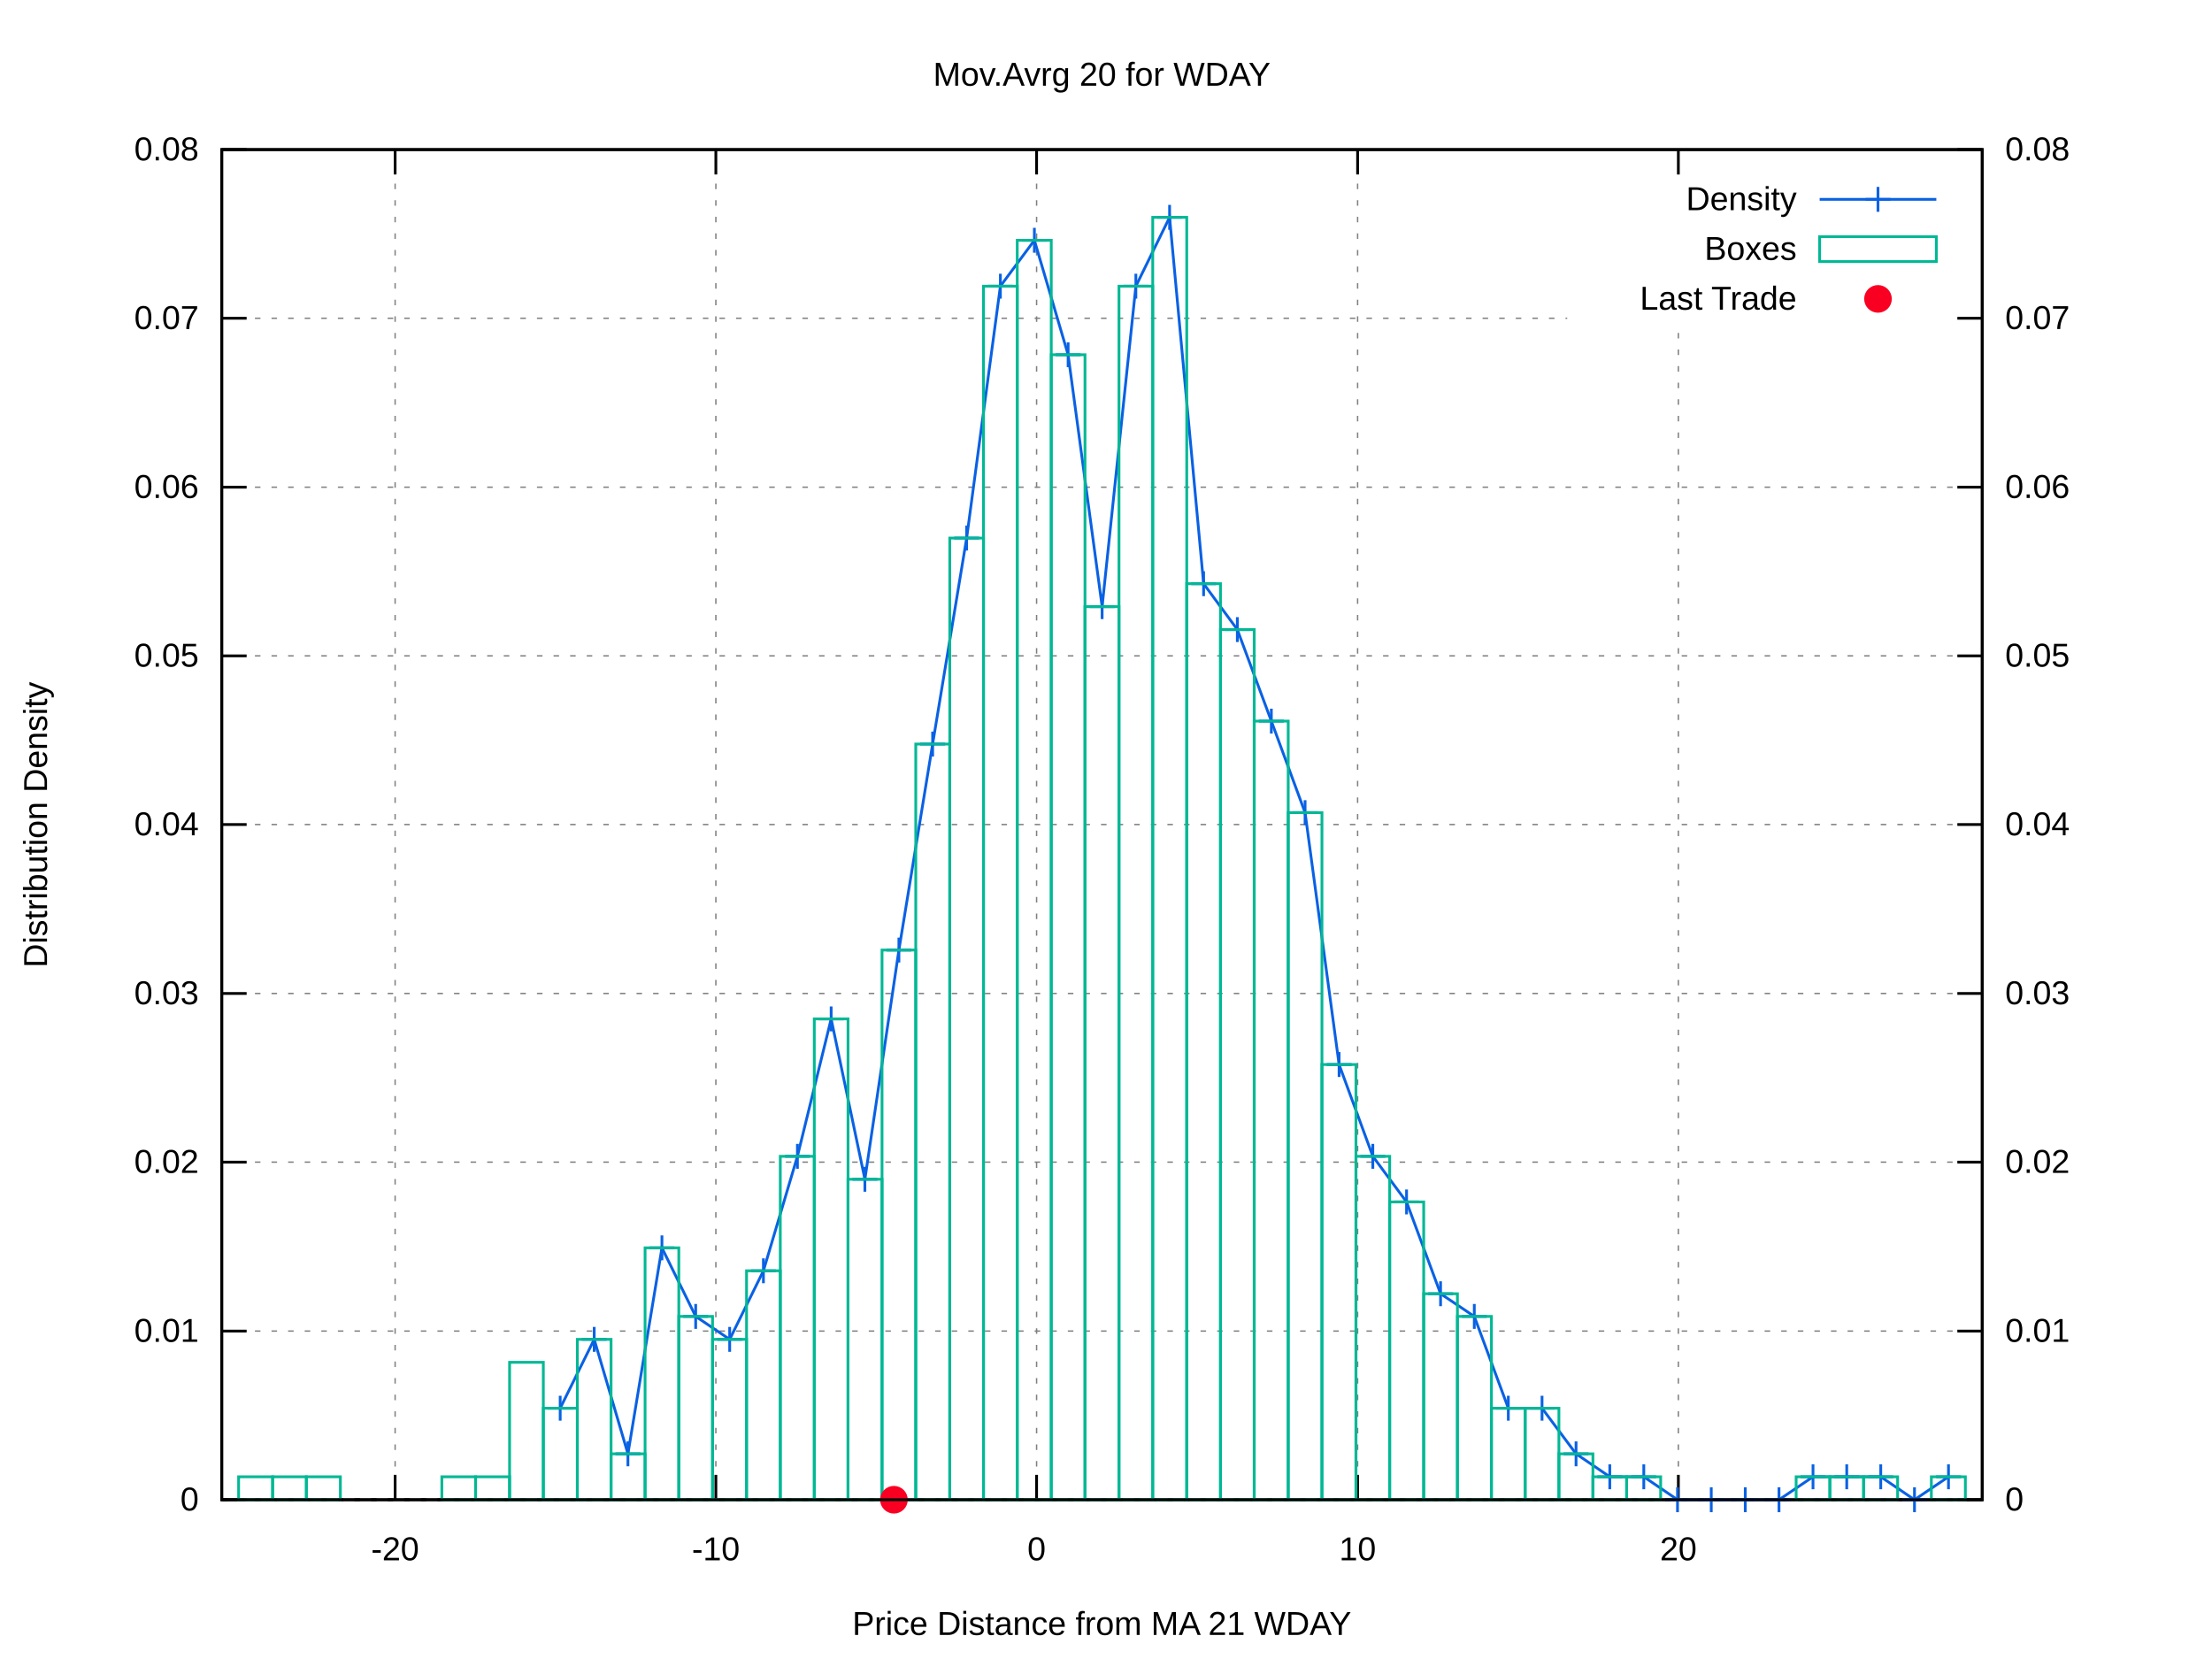
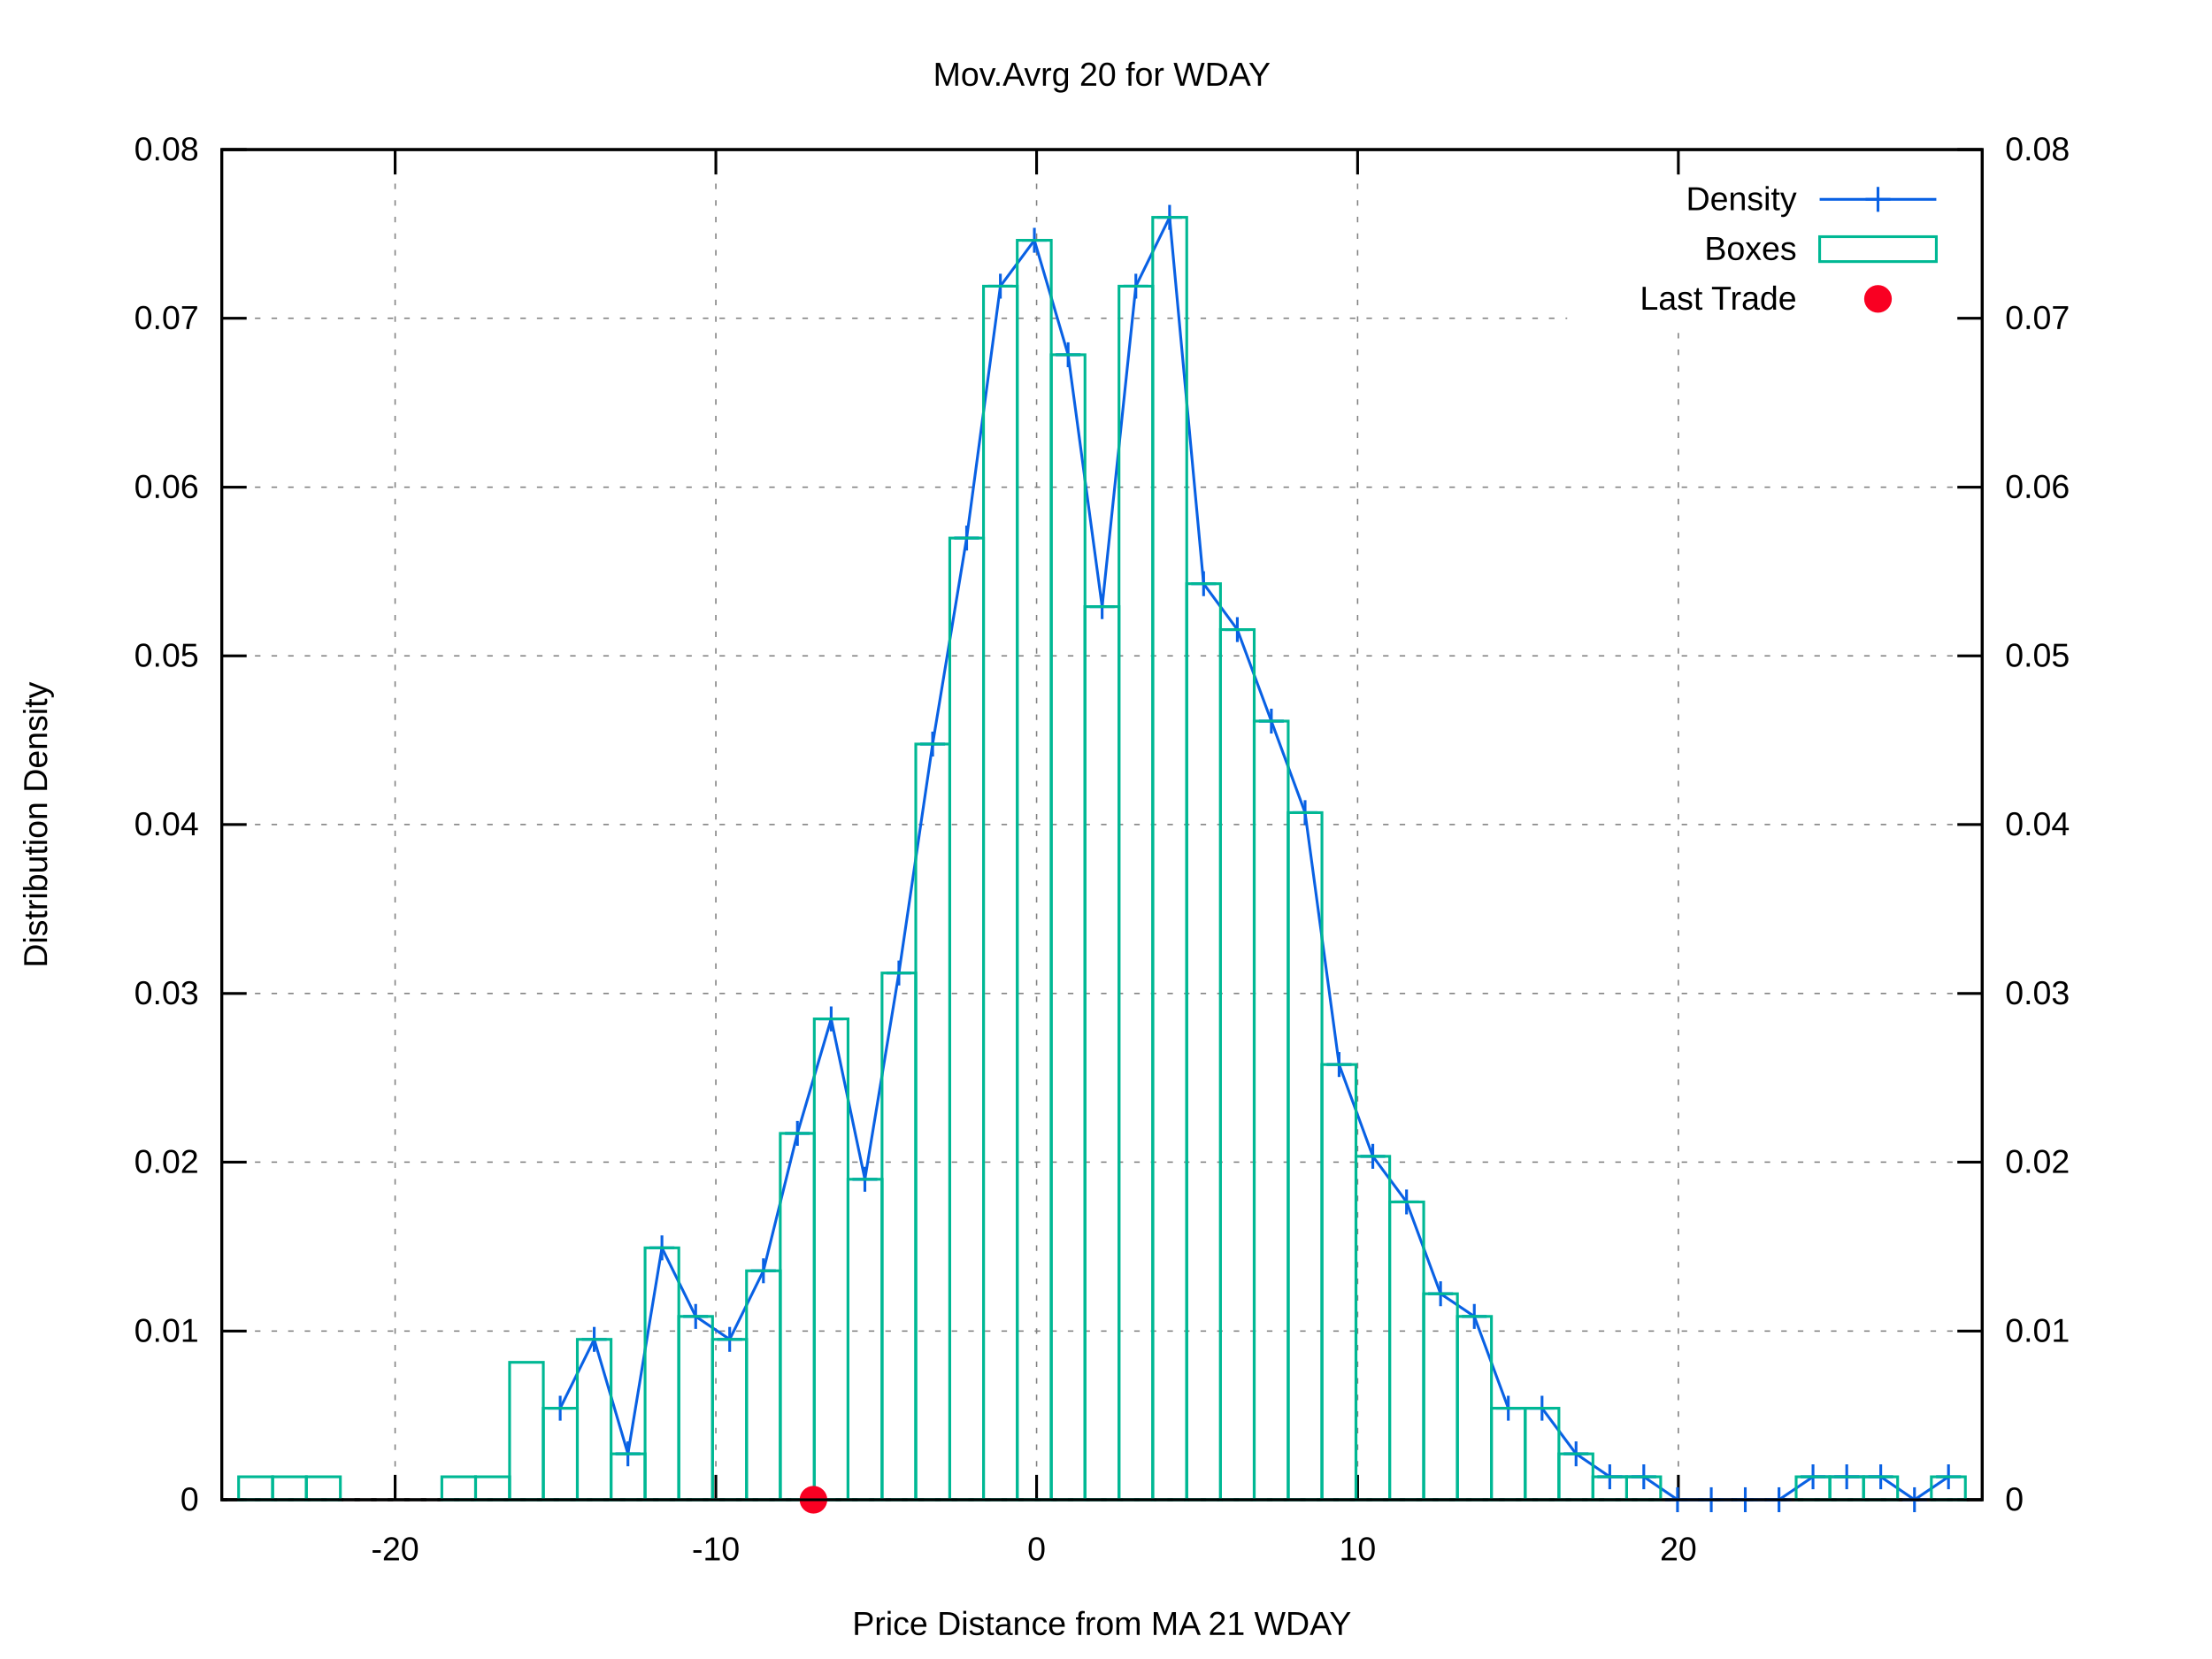
<svg xmlns="http://www.w3.org/2000/svg" xmlns:xlink="http://www.w3.org/1999/xlink" viewBox="0 0 800 600">
  <g id="gnuplot_canvas">
    <rect x="0" y="0" width="800" height="600" fill="#ffffff" />
    <defs>
      <circle id="gpDot" r="0.5" stroke-width="0.5" />
      <path id="gpPt0" stroke-width="0.222" stroke="currentColor" d="M-1,0 h2 M0,-1 v2" />
      <path id="gpPt1" stroke-width="0.222" stroke="currentColor" d="M-1,-1 L1,1 M1,-1 L-1,1" />
      <path id="gpPt2" stroke-width="0.222" stroke="currentColor" d="M-1,0 L1,0 M0,-1 L0,1 M-1,-1 L1,1 M-1,1 L1,-1" />
      <rect id="gpPt3" stroke-width="0.222" stroke="currentColor" x="-1" y="-1" width="2" height="2" />
      <rect id="gpPt4" stroke-width="0.222" stroke="currentColor" fill="currentColor" x="-1" y="-1" width="2" height="2" />
      <circle id="gpPt5" stroke-width="0.222" stroke="currentColor" cx="0" cy="0" r="1" />
      <use xlink:href="#gpPt5" id="gpPt6" fill="currentColor" stroke="none" />
      <path id="gpPt7" stroke-width="0.222" stroke="currentColor" d="M0,-1.33 L-1.33,0.67 L1.33,0.67 z" />
      <use xlink:href="#gpPt7" id="gpPt8" fill="currentColor" stroke="none" />
      <use xlink:href="#gpPt7" id="gpPt9" stroke="currentColor" transform="rotate(180)" />
      <use xlink:href="#gpPt9" id="gpPt10" fill="currentColor" stroke="none" />
      <use xlink:href="#gpPt3" id="gpPt11" stroke="currentColor" transform="rotate(45)" />
      <use xlink:href="#gpPt11" id="gpPt12" fill="currentColor" stroke="none" />
      <path id="gpPt13" stroke-width="0.222" stroke="currentColor" d="M0,1.330 L1.265,0.411 L0.782,-1.067 L-0.782,-1.076 L-1.265,0.411 z" />
      <use xlink:href="#gpPt13" id="gpPt14" fill="currentColor" stroke="none" />
      <filter id="textbox" filterUnits="objectBoundingBox" x="0" y="0" height="1" width="1">
        <feFlood flood-color="#FFFFFF" flood-opacity="1" result="bgnd" />
        <feComposite in="SourceGraphic" in2="bgnd" operator="atop" />
      </filter>
      <filter id="greybox" filterUnits="objectBoundingBox" x="0" y="0" height="1" width="1">
        <feFlood flood-color="lightgrey" flood-opacity="1" result="grey" />
        <feComposite in="SourceGraphic" in2="grey" operator="atop" />
      </filter>
    </defs>
    <g fill="none" color="#FFFFFF" stroke="black" stroke-width="1.00" stroke-linecap="butt" stroke-linejoin="miter">
</g>
    <g fill="none" color="black" stroke="currentColor" stroke-width="1.00" stroke-linecap="butt" stroke-linejoin="miter">
</g>
    <g fill="none" color="black" stroke="black" stroke-width="0.50" stroke-linecap="butt" stroke-linejoin="miter">
</g>
    <g fill="none" color="gray" stroke="currentColor" stroke-width="0.50" stroke-linecap="butt" stroke-linejoin="miter">
      <path stroke="gray" stroke-dasharray="2,4" class="gridline" d="M80.2,542.4 L716.9,542.4  " />
    </g>
    <g fill="none" color="gray" stroke="gray" stroke-width="1.00" stroke-linecap="butt" stroke-linejoin="miter">
</g>
    <g fill="none" color="black" stroke="currentColor" stroke-width="1.00" stroke-linecap="butt" stroke-linejoin="miter">
      <path stroke="black" d="M80.2,542.4 L89.2,542.4  " />
      <g transform="translate(71.9,546.3)" stroke="none" fill="black" font-family="arial" font-size="12.00" text-anchor="end">
        <text>
          <tspan font-family="arial"> 0</tspan>
        </text>
      </g>
    </g>
    <g fill="none" color="black" stroke="currentColor" stroke-width="1.00" stroke-linecap="butt" stroke-linejoin="miter">
</g>
    <g fill="none" color="black" stroke="black" stroke-width="0.50" stroke-linecap="butt" stroke-linejoin="miter">
</g>
    <g fill="none" color="gray" stroke="currentColor" stroke-width="0.50" stroke-linecap="butt" stroke-linejoin="miter">
      <path stroke="gray" stroke-dasharray="2,4" class="gridline" d="M80.2,481.4 L716.9,481.4  " />
    </g>
    <g fill="none" color="gray" stroke="gray" stroke-width="1.00" stroke-linecap="butt" stroke-linejoin="miter">
</g>
    <g fill="none" color="black" stroke="currentColor" stroke-width="1.00" stroke-linecap="butt" stroke-linejoin="miter">
      <path stroke="black" d="M80.2,481.4 L89.2,481.4  " />
      <g transform="translate(71.9,485.3)" stroke="none" fill="black" font-family="arial" font-size="12.00" text-anchor="end">
        <text>
          <tspan font-family="arial"> 0.01</tspan>
        </text>
      </g>
    </g>
    <g fill="none" color="black" stroke="currentColor" stroke-width="1.00" stroke-linecap="butt" stroke-linejoin="miter">
</g>
    <g fill="none" color="black" stroke="black" stroke-width="0.50" stroke-linecap="butt" stroke-linejoin="miter">
</g>
    <g fill="none" color="gray" stroke="currentColor" stroke-width="0.50" stroke-linecap="butt" stroke-linejoin="miter">
      <path stroke="gray" stroke-dasharray="2,4" class="gridline" d="M80.2,420.3 L716.9,420.3  " />
    </g>
    <g fill="none" color="gray" stroke="gray" stroke-width="1.00" stroke-linecap="butt" stroke-linejoin="miter">
</g>
    <g fill="none" color="black" stroke="currentColor" stroke-width="1.00" stroke-linecap="butt" stroke-linejoin="miter">
      <path stroke="black" d="M80.2,420.3 L89.2,420.3  " />
      <g transform="translate(71.9,424.2)" stroke="none" fill="black" font-family="arial" font-size="12.00" text-anchor="end">
        <text>
          <tspan font-family="arial"> 0.02</tspan>
        </text>
      </g>
    </g>
    <g fill="none" color="black" stroke="currentColor" stroke-width="1.00" stroke-linecap="butt" stroke-linejoin="miter">
</g>
    <g fill="none" color="black" stroke="black" stroke-width="0.50" stroke-linecap="butt" stroke-linejoin="miter">
</g>
    <g fill="none" color="gray" stroke="currentColor" stroke-width="0.50" stroke-linecap="butt" stroke-linejoin="miter">
      <path stroke="gray" stroke-dasharray="2,4" class="gridline" d="M80.2,359.3 L716.9,359.3  " />
    </g>
    <g fill="none" color="gray" stroke="gray" stroke-width="1.00" stroke-linecap="butt" stroke-linejoin="miter">
</g>
    <g fill="none" color="black" stroke="currentColor" stroke-width="1.00" stroke-linecap="butt" stroke-linejoin="miter">
      <path stroke="black" d="M80.2,359.3 L89.2,359.3  " />
      <g transform="translate(71.9,363.2)" stroke="none" fill="black" font-family="arial" font-size="12.00" text-anchor="end">
        <text>
          <tspan font-family="arial"> 0.03</tspan>
        </text>
      </g>
    </g>
    <g fill="none" color="black" stroke="currentColor" stroke-width="1.00" stroke-linecap="butt" stroke-linejoin="miter">
</g>
    <g fill="none" color="black" stroke="black" stroke-width="0.50" stroke-linecap="butt" stroke-linejoin="miter">
</g>
    <g fill="none" color="gray" stroke="currentColor" stroke-width="0.50" stroke-linecap="butt" stroke-linejoin="miter">
      <path stroke="gray" stroke-dasharray="2,4" class="gridline" d="M80.2,298.2 L716.9,298.2  " />
    </g>
    <g fill="none" color="gray" stroke="gray" stroke-width="1.00" stroke-linecap="butt" stroke-linejoin="miter">
</g>
    <g fill="none" color="black" stroke="currentColor" stroke-width="1.00" stroke-linecap="butt" stroke-linejoin="miter">
      <path stroke="black" d="M80.2,298.2 L89.2,298.2  " />
      <g transform="translate(71.9,302.1)" stroke="none" fill="black" font-family="arial" font-size="12.00" text-anchor="end">
        <text>
          <tspan font-family="arial"> 0.04</tspan>
        </text>
      </g>
    </g>
    <g fill="none" color="black" stroke="currentColor" stroke-width="1.00" stroke-linecap="butt" stroke-linejoin="miter">
</g>
    <g fill="none" color="black" stroke="black" stroke-width="0.50" stroke-linecap="butt" stroke-linejoin="miter">
</g>
    <g fill="none" color="gray" stroke="currentColor" stroke-width="0.50" stroke-linecap="butt" stroke-linejoin="miter">
      <path stroke="gray" stroke-dasharray="2,4" class="gridline" d="M80.2,237.2 L716.9,237.2  " />
    </g>
    <g fill="none" color="gray" stroke="gray" stroke-width="1.00" stroke-linecap="butt" stroke-linejoin="miter">
</g>
    <g fill="none" color="black" stroke="currentColor" stroke-width="1.00" stroke-linecap="butt" stroke-linejoin="miter">
      <path stroke="black" d="M80.2,237.2 L89.2,237.2  " />
      <g transform="translate(71.9,241.1)" stroke="none" fill="black" font-family="arial" font-size="12.00" text-anchor="end">
        <text>
          <tspan font-family="arial"> 0.05</tspan>
        </text>
      </g>
    </g>
    <g fill="none" color="black" stroke="currentColor" stroke-width="1.00" stroke-linecap="butt" stroke-linejoin="miter">
</g>
    <g fill="none" color="black" stroke="black" stroke-width="0.50" stroke-linecap="butt" stroke-linejoin="miter">
</g>
    <g fill="none" color="gray" stroke="currentColor" stroke-width="0.50" stroke-linecap="butt" stroke-linejoin="miter">
      <path stroke="gray" stroke-dasharray="2,4" class="gridline" d="M80.2,176.2 L716.9,176.2  " />
    </g>
    <g fill="none" color="gray" stroke="gray" stroke-width="1.00" stroke-linecap="butt" stroke-linejoin="miter">
</g>
    <g fill="none" color="black" stroke="currentColor" stroke-width="1.00" stroke-linecap="butt" stroke-linejoin="miter">
      <path stroke="black" d="M80.2,176.2 L89.2,176.2  " />
      <g transform="translate(71.9,180.1)" stroke="none" fill="black" font-family="arial" font-size="12.00" text-anchor="end">
        <text>
          <tspan font-family="arial"> 0.06</tspan>
        </text>
      </g>
    </g>
    <g fill="none" color="black" stroke="currentColor" stroke-width="1.00" stroke-linecap="butt" stroke-linejoin="miter">
</g>
    <g fill="none" color="black" stroke="black" stroke-width="0.50" stroke-linecap="butt" stroke-linejoin="miter">
</g>
    <g fill="none" color="gray" stroke="currentColor" stroke-width="0.50" stroke-linecap="butt" stroke-linejoin="miter">
      <path stroke="gray" stroke-dasharray="2,4" class="gridline" d="M80.2,115.1 L566.8,115.1 M708.6,115.1 L716.9,115.1  " />
    </g>
    <g fill="none" color="gray" stroke="gray" stroke-width="1.00" stroke-linecap="butt" stroke-linejoin="miter">
</g>
    <g fill="none" color="black" stroke="currentColor" stroke-width="1.00" stroke-linecap="butt" stroke-linejoin="miter">
      <path stroke="black" d="M80.2,115.1 L89.2,115.1  " />
      <g transform="translate(71.9,119.0)" stroke="none" fill="black" font-family="arial" font-size="12.00" text-anchor="end">
        <text>
          <tspan font-family="arial"> 0.07</tspan>
        </text>
      </g>
    </g>
    <g fill="none" color="black" stroke="currentColor" stroke-width="1.00" stroke-linecap="butt" stroke-linejoin="miter">
</g>
    <g fill="none" color="black" stroke="black" stroke-width="0.50" stroke-linecap="butt" stroke-linejoin="miter">
</g>
    <g fill="none" color="gray" stroke="currentColor" stroke-width="0.50" stroke-linecap="butt" stroke-linejoin="miter">
      <path stroke="gray" stroke-dasharray="2,4" class="gridline" d="M80.2,54.1 L716.9,54.1  " />
    </g>
    <g fill="none" color="gray" stroke="gray" stroke-width="1.00" stroke-linecap="butt" stroke-linejoin="miter">
</g>
    <g fill="none" color="black" stroke="currentColor" stroke-width="1.00" stroke-linecap="butt" stroke-linejoin="miter">
      <path stroke="black" d="M80.2,54.1 L89.2,54.1  " />
      <g transform="translate(71.9,58.0)" stroke="none" fill="black" font-family="arial" font-size="12.00" text-anchor="end">
        <text>
          <tspan font-family="arial"> 0.08</tspan>
        </text>
      </g>
    </g>
    <g fill="none" color="black" stroke="currentColor" stroke-width="1.00" stroke-linecap="butt" stroke-linejoin="miter">
</g>
    <g fill="none" color="black" stroke="black" stroke-width="0.50" stroke-linecap="butt" stroke-linejoin="miter">
</g>
    <g fill="none" color="gray" stroke="currentColor" stroke-width="0.50" stroke-linecap="butt" stroke-linejoin="miter">
      <path stroke="gray" stroke-dasharray="2,4" class="gridline" d="M142.9,542.4 L142.9,54.1  " />
    </g>
    <g fill="none" color="gray" stroke="gray" stroke-width="1.00" stroke-linecap="butt" stroke-linejoin="miter">
</g>
    <g fill="none" color="black" stroke="currentColor" stroke-width="1.00" stroke-linecap="butt" stroke-linejoin="miter">
      <path stroke="black" d="M142.9,542.4 L142.9,533.4 M142.9,54.1 L142.9,63.1  " />
      <g transform="translate(142.9,564.3)" stroke="none" fill="black" font-family="arial" font-size="12.00" text-anchor="middle">
        <text>
          <tspan font-family="arial">-20</tspan>
        </text>
      </g>
    </g>
    <g fill="none" color="black" stroke="currentColor" stroke-width="1.00" stroke-linecap="butt" stroke-linejoin="miter">
</g>
    <g fill="none" color="black" stroke="black" stroke-width="0.50" stroke-linecap="butt" stroke-linejoin="miter">
</g>
    <g fill="none" color="gray" stroke="currentColor" stroke-width="0.50" stroke-linecap="butt" stroke-linejoin="miter">
      <path stroke="gray" stroke-dasharray="2,4" class="gridline" d="M258.9,542.4 L258.9,54.1  " />
    </g>
    <g fill="none" color="gray" stroke="gray" stroke-width="1.00" stroke-linecap="butt" stroke-linejoin="miter">
</g>
    <g fill="none" color="black" stroke="currentColor" stroke-width="1.00" stroke-linecap="butt" stroke-linejoin="miter">
      <path stroke="black" d="M258.9,542.4 L258.9,533.4 M258.9,54.1 L258.9,63.1  " />
      <g transform="translate(258.9,564.3)" stroke="none" fill="black" font-family="arial" font-size="12.00" text-anchor="middle">
        <text>
          <tspan font-family="arial">-10</tspan>
        </text>
      </g>
    </g>
    <g fill="none" color="black" stroke="currentColor" stroke-width="1.00" stroke-linecap="butt" stroke-linejoin="miter">
</g>
    <g fill="none" color="black" stroke="black" stroke-width="0.50" stroke-linecap="butt" stroke-linejoin="miter">
</g>
    <g fill="none" color="gray" stroke="currentColor" stroke-width="0.50" stroke-linecap="butt" stroke-linejoin="miter">
      <path stroke="gray" stroke-dasharray="2,4" class="gridline" d="M374.9,542.4 L374.9,54.1  " />
    </g>
    <g fill="none" color="gray" stroke="gray" stroke-width="1.00" stroke-linecap="butt" stroke-linejoin="miter">
</g>
    <g fill="none" color="black" stroke="currentColor" stroke-width="1.00" stroke-linecap="butt" stroke-linejoin="miter">
      <path stroke="black" d="M374.9,542.4 L374.9,533.4 M374.9,54.1 L374.9,63.1  " />
      <g transform="translate(374.9,564.3)" stroke="none" fill="black" font-family="arial" font-size="12.00" text-anchor="middle">
        <text>
          <tspan font-family="arial"> 0</tspan>
        </text>
      </g>
    </g>
    <g fill="none" color="black" stroke="currentColor" stroke-width="1.00" stroke-linecap="butt" stroke-linejoin="miter">
</g>
    <g fill="none" color="black" stroke="black" stroke-width="0.50" stroke-linecap="butt" stroke-linejoin="miter">
</g>
    <g fill="none" color="gray" stroke="currentColor" stroke-width="0.50" stroke-linecap="butt" stroke-linejoin="miter">
      <path stroke="gray" stroke-dasharray="2,4" class="gridline" d="M491.0,542.4 L491.0,54.1  " />
    </g>
    <g fill="none" color="gray" stroke="gray" stroke-width="1.00" stroke-linecap="butt" stroke-linejoin="miter">
</g>
    <g fill="none" color="black" stroke="currentColor" stroke-width="1.00" stroke-linecap="butt" stroke-linejoin="miter">
      <path stroke="black" d="M491.0,542.4 L491.0,533.4 M491.0,54.1 L491.0,63.1  " />
      <g transform="translate(491.0,564.3)" stroke="none" fill="black" font-family="arial" font-size="12.00" text-anchor="middle">
        <text>
          <tspan font-family="arial"> 10</tspan>
        </text>
      </g>
    </g>
    <g fill="none" color="black" stroke="currentColor" stroke-width="1.00" stroke-linecap="butt" stroke-linejoin="miter">
</g>
    <g fill="none" color="black" stroke="black" stroke-width="0.50" stroke-linecap="butt" stroke-linejoin="miter">
</g>
    <g fill="none" color="gray" stroke="currentColor" stroke-width="0.50" stroke-linecap="butt" stroke-linejoin="miter">
      <path stroke="gray" stroke-dasharray="2,4" class="gridline" d="M607.0,542.4 L607.0,117.1 M607.0,63.1 L607.0,54.1  " />
    </g>
    <g fill="none" color="gray" stroke="gray" stroke-width="1.00" stroke-linecap="butt" stroke-linejoin="miter">
</g>
    <g fill="none" color="black" stroke="currentColor" stroke-width="1.00" stroke-linecap="butt" stroke-linejoin="miter">
      <path stroke="black" d="M607.0,542.4 L607.0,533.4 M607.0,54.1 L607.0,63.1  " />
      <g transform="translate(607.0,564.3)" stroke="none" fill="black" font-family="arial" font-size="12.00" text-anchor="middle">
        <text>
          <tspan font-family="arial"> 20</tspan>
        </text>
      </g>
    </g>
    <g fill="none" color="black" stroke="currentColor" stroke-width="1.00" stroke-linecap="butt" stroke-linejoin="miter">
      <path stroke="black" d="M716.9,542.4 L707.9,542.4  " />
      <g transform="translate(725.2,546.3)" stroke="none" fill="black" font-family="arial" font-size="12.00" text-anchor="start">
        <text>
          <tspan font-family="arial"> 0</tspan>
        </text>
      </g>
    </g>
    <g fill="none" color="black" stroke="currentColor" stroke-width="1.00" stroke-linecap="butt" stroke-linejoin="miter">
      <path stroke="black" d="M716.9,481.4 L707.9,481.4  " />
      <g transform="translate(725.2,485.3)" stroke="none" fill="black" font-family="arial" font-size="12.00" text-anchor="start">
        <text>
          <tspan font-family="arial"> 0.01</tspan>
        </text>
      </g>
    </g>
    <g fill="none" color="black" stroke="currentColor" stroke-width="1.00" stroke-linecap="butt" stroke-linejoin="miter">
      <path stroke="black" d="M716.9,420.3 L707.9,420.3  " />
      <g transform="translate(725.2,424.2)" stroke="none" fill="black" font-family="arial" font-size="12.00" text-anchor="start">
        <text>
          <tspan font-family="arial"> 0.02</tspan>
        </text>
      </g>
    </g>
    <g fill="none" color="black" stroke="currentColor" stroke-width="1.00" stroke-linecap="butt" stroke-linejoin="miter">
      <path stroke="black" d="M716.9,359.3 L707.9,359.3  " />
      <g transform="translate(725.2,363.2)" stroke="none" fill="black" font-family="arial" font-size="12.00" text-anchor="start">
        <text>
          <tspan font-family="arial"> 0.03</tspan>
        </text>
      </g>
    </g>
    <g fill="none" color="black" stroke="currentColor" stroke-width="1.00" stroke-linecap="butt" stroke-linejoin="miter">
      <path stroke="black" d="M716.9,298.2 L707.9,298.2  " />
      <g transform="translate(725.2,302.1)" stroke="none" fill="black" font-family="arial" font-size="12.00" text-anchor="start">
        <text>
          <tspan font-family="arial"> 0.04</tspan>
        </text>
      </g>
    </g>
    <g fill="none" color="black" stroke="currentColor" stroke-width="1.00" stroke-linecap="butt" stroke-linejoin="miter">
      <path stroke="black" d="M716.9,237.2 L707.9,237.2  " />
      <g transform="translate(725.2,241.1)" stroke="none" fill="black" font-family="arial" font-size="12.00" text-anchor="start">
        <text>
          <tspan font-family="arial"> 0.05</tspan>
        </text>
      </g>
    </g>
    <g fill="none" color="black" stroke="currentColor" stroke-width="1.00" stroke-linecap="butt" stroke-linejoin="miter">
      <path stroke="black" d="M716.9,176.2 L707.9,176.2  " />
      <g transform="translate(725.2,180.1)" stroke="none" fill="black" font-family="arial" font-size="12.00" text-anchor="start">
        <text>
          <tspan font-family="arial"> 0.06</tspan>
        </text>
      </g>
    </g>
    <g fill="none" color="black" stroke="currentColor" stroke-width="1.00" stroke-linecap="butt" stroke-linejoin="miter">
      <path stroke="black" d="M716.9,115.1 L707.9,115.1  " />
      <g transform="translate(725.2,119.0)" stroke="none" fill="black" font-family="arial" font-size="12.00" text-anchor="start">
        <text>
          <tspan font-family="arial"> 0.07</tspan>
        </text>
      </g>
    </g>
    <g fill="none" color="black" stroke="currentColor" stroke-width="1.00" stroke-linecap="butt" stroke-linejoin="miter">
      <path stroke="black" d="M716.9,54.1 L707.9,54.1  " />
      <g transform="translate(725.2,58.0)" stroke="none" fill="black" font-family="arial" font-size="12.00" text-anchor="start">
        <text>
          <tspan font-family="arial"> 0.08</tspan>
        </text>
      </g>
    </g>
    <g fill="none" color="black" stroke="currentColor" stroke-width="1.00" stroke-linecap="butt" stroke-linejoin="miter">
</g>
    <g fill="none" color="gray" stroke="currentColor" stroke-width="1.00" stroke-linecap="butt" stroke-linejoin="miter">
      <path stroke="black" stroke-dasharray="2,4" d="M80.2,542.4 L716.9,542.4  " />
    </g>
    <g fill="none" color="black" stroke="currentColor" stroke-width="1.00" stroke-linecap="butt" stroke-linejoin="miter">
      <path stroke="black" d="M80.2,54.1 L80.2,542.4 L716.9,542.4 L716.9,54.1 L80.2,54.1 Z  " />
    </g>
    <g fill="none" color="black" stroke="currentColor" stroke-width="1.00" stroke-linecap="butt" stroke-linejoin="miter">
      <g transform="translate(17.0,298.3) rotate(270)" stroke="none" fill="black" font-family="arial" font-size="12.00" text-anchor="middle">
        <text>
          <tspan font-family="arial">Distribution Density</tspan>
        </text>
      </g>
    </g>
    <g fill="none" color="black" stroke="currentColor" stroke-width="1.00" stroke-linecap="butt" stroke-linejoin="miter">
      <g transform="translate(398.5,591.3)" stroke="none" fill="black" font-family="arial" font-size="12.00" text-anchor="middle">
        <text>
          <tspan font-family="arial">Price Distance from MA 21 WDAY</tspan>
        </text>
      </g>
    </g>
    <g fill="none" color="black" stroke="currentColor" stroke-width="1.00" stroke-linecap="butt" stroke-linejoin="miter">
      <g transform="translate(398.5,31.0)" stroke="none" fill="black" font-family="arial" font-size="12.00" text-anchor="middle">
        <text>
          <tspan font-family="arial">Mov.Avrg 20 for WDAY </tspan>
        </text>
      </g>
    </g>
    <g id="gnuplot_plot_1">
      <g fill="none" color="black" stroke="currentColor" stroke-width="1.00" stroke-linecap="butt" stroke-linejoin="miter">
        <g transform="translate(649.8,76.0)" stroke="none" fill="black" font-family="arial" font-size="12.00" text-anchor="end">
          <text>
            <tspan font-family="arial">Density</tspan>
          </text>
        </g>
      </g>
      <g fill="none" color="black" stroke="currentColor" stroke-width="1.00" stroke-linecap="butt" stroke-linejoin="miter">
-         <path stroke="rgb(  9,  97, 228)" d="M658.1,72.1 L700.3,72.1 M202.6,509.3 L214.9,484.4 L227.1,525.8 L239.4,451.3 L251.6,476.1 L263.9,484.4   L276.1,459.6 L288.4,418.2 L300.6,368.5 L312.8,426.5 L325.1,343.6 L337.3,269.1 L349.6,194.6 L361.8,103.5   L374.1,86.9 L386.3,128.3 L398.6,219.4 L410.8,103.5 L423.0,78.6 L435.3,211.1 L447.5,227.7 L459.8,260.8   L472.0,293.9 L484.3,385.0 L496.5,418.2 L508.7,434.7 L521.0,467.9 L533.2,476.1 L545.5,509.3 L557.7,509.3   L570.0,525.8 L582.2,534.1 L594.5,534.1 L606.7,542.4 L618.9,542.4 L631.2,542.4 L643.4,542.4 L655.7,534.1   L667.9,534.1 L680.2,534.1 L692.4,542.4 L704.7,534.1  " />
+         <path stroke="rgb(  9,  97, 228)" d="M658.1,72.1 L700.3,72.1 M202.6,509.3 L214.9,484.4 L227.1,525.8 L239.4,451.3 L251.6,476.1 L263.9,484.4   L276.1,459.6 L288.4,409.9 L300.6,368.5 L312.8,426.5 L325.1,351.9 L337.3,269.1 L349.6,194.6 L361.8,103.5   L374.1,86.9 L386.3,128.3 L398.6,219.4 L410.8,103.5 L423.0,78.6 L435.3,211.1 L447.5,227.7 L459.8,260.8   L472.0,293.9 L484.3,385.0 L496.5,418.2 L508.7,434.7 L521.0,467.9 L533.2,476.1 L545.5,509.3 L557.7,509.3   L570.0,525.8 L582.2,534.1 L594.5,534.1 L606.7,542.4 L618.9,542.4 L631.2,542.4 L643.4,542.4 L655.7,534.1   L667.9,534.1 L680.2,534.1 L692.4,542.4 L704.7,534.1  " />
        <use xlink:href="#gpPt0" transform="translate(202.6,509.3) scale(4.50)" color="rgb(  9,  97, 228)" />
        <use xlink:href="#gpPt0" transform="translate(214.9,484.4) scale(4.50)" color="rgb(  9,  97, 228)" />
        <use xlink:href="#gpPt0" transform="translate(227.1,525.8) scale(4.50)" color="rgb(  9,  97, 228)" />
        <use xlink:href="#gpPt0" transform="translate(239.4,451.3) scale(4.50)" color="rgb(  9,  97, 228)" />
        <use xlink:href="#gpPt0" transform="translate(251.6,476.1) scale(4.50)" color="rgb(  9,  97, 228)" />
        <use xlink:href="#gpPt0" transform="translate(263.9,484.4) scale(4.50)" color="rgb(  9,  97, 228)" />
        <use xlink:href="#gpPt0" transform="translate(276.1,459.6) scale(4.50)" color="rgb(  9,  97, 228)" />
-         <use xlink:href="#gpPt0" transform="translate(288.4,418.2) scale(4.50)" color="rgb(  9,  97, 228)" />
+         <use xlink:href="#gpPt0" transform="translate(288.4,409.9) scale(4.50)" color="rgb(  9,  97, 228)" />
        <use xlink:href="#gpPt0" transform="translate(300.6,368.5) scale(4.50)" color="rgb(  9,  97, 228)" />
        <use xlink:href="#gpPt0" transform="translate(312.8,426.5) scale(4.50)" color="rgb(  9,  97, 228)" />
-         <use xlink:href="#gpPt0" transform="translate(325.1,343.6) scale(4.50)" color="rgb(  9,  97, 228)" />
+         <use xlink:href="#gpPt0" transform="translate(325.1,351.9) scale(4.50)" color="rgb(  9,  97, 228)" />
        <use xlink:href="#gpPt0" transform="translate(337.3,269.1) scale(4.50)" color="rgb(  9,  97, 228)" />
        <use xlink:href="#gpPt0" transform="translate(349.6,194.6) scale(4.50)" color="rgb(  9,  97, 228)" />
        <use xlink:href="#gpPt0" transform="translate(361.8,103.5) scale(4.50)" color="rgb(  9,  97, 228)" />
        <use xlink:href="#gpPt0" transform="translate(374.1,86.9) scale(4.50)" color="rgb(  9,  97, 228)" />
        <use xlink:href="#gpPt0" transform="translate(386.3,128.3) scale(4.50)" color="rgb(  9,  97, 228)" />
        <use xlink:href="#gpPt0" transform="translate(398.6,219.4) scale(4.50)" color="rgb(  9,  97, 228)" />
        <use xlink:href="#gpPt0" transform="translate(410.8,103.5) scale(4.50)" color="rgb(  9,  97, 228)" />
        <use xlink:href="#gpPt0" transform="translate(423.0,78.6) scale(4.50)" color="rgb(  9,  97, 228)" />
        <use xlink:href="#gpPt0" transform="translate(435.3,211.1) scale(4.50)" color="rgb(  9,  97, 228)" />
        <use xlink:href="#gpPt0" transform="translate(447.5,227.7) scale(4.50)" color="rgb(  9,  97, 228)" />
        <use xlink:href="#gpPt0" transform="translate(459.8,260.8) scale(4.50)" color="rgb(  9,  97, 228)" />
        <use xlink:href="#gpPt0" transform="translate(472.0,293.9) scale(4.50)" color="rgb(  9,  97, 228)" />
        <use xlink:href="#gpPt0" transform="translate(484.3,385.0) scale(4.50)" color="rgb(  9,  97, 228)" />
        <use xlink:href="#gpPt0" transform="translate(496.5,418.2) scale(4.50)" color="rgb(  9,  97, 228)" />
        <use xlink:href="#gpPt0" transform="translate(508.7,434.7) scale(4.50)" color="rgb(  9,  97, 228)" />
        <use xlink:href="#gpPt0" transform="translate(521.0,467.9) scale(4.50)" color="rgb(  9,  97, 228)" />
        <use xlink:href="#gpPt0" transform="translate(533.2,476.1) scale(4.50)" color="rgb(  9,  97, 228)" />
        <use xlink:href="#gpPt0" transform="translate(545.5,509.3) scale(4.50)" color="rgb(  9,  97, 228)" />
        <use xlink:href="#gpPt0" transform="translate(557.7,509.3) scale(4.50)" color="rgb(  9,  97, 228)" />
        <use xlink:href="#gpPt0" transform="translate(570.0,525.8) scale(4.50)" color="rgb(  9,  97, 228)" />
        <use xlink:href="#gpPt0" transform="translate(582.2,534.1) scale(4.50)" color="rgb(  9,  97, 228)" />
        <use xlink:href="#gpPt0" transform="translate(594.5,534.1) scale(4.50)" color="rgb(  9,  97, 228)" />
        <use xlink:href="#gpPt0" transform="translate(606.7,542.4) scale(4.50)" color="rgb(  9,  97, 228)" />
        <use xlink:href="#gpPt0" transform="translate(618.9,542.4) scale(4.50)" color="rgb(  9,  97, 228)" />
        <use xlink:href="#gpPt0" transform="translate(631.2,542.4) scale(4.50)" color="rgb(  9,  97, 228)" />
        <use xlink:href="#gpPt0" transform="translate(643.4,542.4) scale(4.50)" color="rgb(  9,  97, 228)" />
        <use xlink:href="#gpPt0" transform="translate(655.7,534.1) scale(4.50)" color="rgb(  9,  97, 228)" />
        <use xlink:href="#gpPt0" transform="translate(667.9,534.1) scale(4.50)" color="rgb(  9,  97, 228)" />
        <use xlink:href="#gpPt0" transform="translate(680.2,534.1) scale(4.50)" color="rgb(  9,  97, 228)" />
        <use xlink:href="#gpPt0" transform="translate(692.4,542.4) scale(4.50)" color="rgb(  9,  97, 228)" />
        <use xlink:href="#gpPt0" transform="translate(704.7,534.1) scale(4.50)" color="rgb(  9,  97, 228)" />
        <use xlink:href="#gpPt0" transform="translate(679.2,72.1) scale(4.50)" color="rgb(  9,  97, 228)" />
      </g>
    </g>
    <g id="gnuplot_plot_2">
      <g fill="none" color="black" stroke="currentColor" stroke-width="1.00" stroke-linecap="butt" stroke-linejoin="miter">
        <g transform="translate(649.8,94.0)" stroke="none" fill="black" font-family="arial" font-size="12.00" text-anchor="end">
          <text>
            <tspan font-family="arial">Boxes</tspan>
          </text>
        </g>
      </g>
      <g fill="none" color="black" stroke="currentColor" stroke-width="1.00" stroke-linecap="butt" stroke-linejoin="miter">
        <path stroke="rgb(  0, 184, 148)" d="M658.1,94.6 L700.3,94.6 L700.3,85.6 L658.1,85.6 L658.1,94.6 Z  " />
        <path stroke="rgb(  0, 184, 148)" d="M86.3,542.4 L86.3,534.1 L98.6,534.1 L98.6,542.4 L86.3,542.4 Z  " />
        <path stroke="rgb(  0, 184, 148)" d="M98.6,542.4 L98.6,534.1 L110.8,534.1 L110.8,542.4 L98.6,542.4 Z  " />
        <path stroke="rgb(  0, 184, 148)" d="M110.8,542.4 L110.8,534.1 L123.1,534.1 L123.1,542.4 L110.8,542.4 Z  " />
        <path stroke="rgb(  0, 184, 148)" d="M159.8,542.4 L159.8,534.1 L172.0,534.1 L172.0,542.4 L159.8,542.4 Z  " />
        <path stroke="rgb(  0, 184, 148)" d="M172.0,542.4 L172.0,534.1 L184.3,534.1 L184.3,542.4 L172.0,542.4 Z  " />
        <path stroke="rgb(  0, 184, 148)" d="M184.3,542.4 L184.3,492.7 L196.5,492.7 L196.5,542.4 L184.3,542.4 Z  " />
        <path stroke="rgb(  0, 184, 148)" d="M196.5,542.4 L196.5,509.3 L208.8,509.3 L208.8,542.4 L196.5,542.4 Z  " />
        <path stroke="rgb(  0, 184, 148)" d="M208.8,542.4 L208.8,484.4 L221.0,484.4 L221.0,542.4 L208.8,542.4 Z  " />
        <path stroke="rgb(  0, 184, 148)" d="M221.0,542.4 L221.0,525.8 L233.3,525.8 L233.3,542.4 L221.0,542.4 Z  " />
        <path stroke="rgb(  0, 184, 148)" d="M233.3,542.4 L233.3,451.3 L245.5,451.3 L245.5,542.4 L233.3,542.4 Z  " />
        <path stroke="rgb(  0, 184, 148)" d="M245.5,542.4 L245.5,476.1 L257.7,476.1 L257.7,542.4 L245.5,542.4 Z  " />
        <path stroke="rgb(  0, 184, 148)" d="M257.7,542.4 L257.7,484.4 L270.0,484.4 L270.0,542.4 L257.7,542.4 Z  " />
        <path stroke="rgb(  0, 184, 148)" d="M270.0,542.4 L270.0,459.6 L282.2,459.6 L282.2,542.4 L270.0,542.4 Z  " />
-         <path stroke="rgb(  0, 184, 148)" d="M282.2,542.4 L282.2,418.2 L294.5,418.2 L294.5,542.4 L282.2,542.4 Z  " />
+         <path stroke="rgb(  0, 184, 148)" d="M282.2,542.4 L282.2,409.9 L294.5,409.9 L294.5,542.4 L282.2,542.4 Z  " />
        <path stroke="rgb(  0, 184, 148)" d="M294.5,542.4 L294.5,368.5 L306.7,368.5 L306.7,542.4 L294.5,542.4 Z  " />
        <path stroke="rgb(  0, 184, 148)" d="M306.7,542.4 L306.7,426.5 L319.0,426.5 L319.0,542.4 L306.7,542.4 Z  " />
-         <path stroke="rgb(  0, 184, 148)" d="M319.0,542.4 L319.0,343.6 L331.2,343.6 L331.2,542.4 L319.0,542.4 Z  " />
+         <path stroke="rgb(  0, 184, 148)" d="M319.0,542.4 L319.0,351.9 L331.2,351.9 L331.2,542.4 L319.0,542.4 Z  " />
        <path stroke="rgb(  0, 184, 148)" d="M331.2,542.4 L331.2,269.1 L343.5,269.1 L343.5,542.4 L331.2,542.4 Z  " />
        <path stroke="rgb(  0, 184, 148)" d="M343.5,542.4 L343.5,194.6 L355.7,194.6 L355.7,542.4 L343.5,542.4 Z  " />
        <path stroke="rgb(  0, 184, 148)" d="M355.7,542.4 L355.7,103.5 L367.9,103.5 L367.9,542.4 L355.7,542.4 Z  " />
        <path stroke="rgb(  0, 184, 148)" d="M367.9,542.4 L367.9,86.9 L380.2,86.9 L380.2,542.4 L367.9,542.4 Z  " />
        <path stroke="rgb(  0, 184, 148)" d="M380.2,542.4 L380.2,128.3 L392.4,128.3 L392.4,542.4 L380.2,542.4 Z  " />
        <path stroke="rgb(  0, 184, 148)" d="M392.4,542.4 L392.4,219.4 L404.7,219.4 L404.7,542.4 L392.4,542.4 Z  " />
        <path stroke="rgb(  0, 184, 148)" d="M404.7,542.4 L404.7,103.5 L416.9,103.5 L416.9,542.4 L404.7,542.4 Z  " />
        <path stroke="rgb(  0, 184, 148)" d="M416.9,542.4 L416.9,78.6 L429.2,78.6 L429.2,542.4 L416.9,542.4 Z  " />
        <path stroke="rgb(  0, 184, 148)" d="M429.2,542.4 L429.2,211.1 L441.4,211.1 L441.4,542.4 L429.2,542.4 Z  " />
        <path stroke="rgb(  0, 184, 148)" d="M441.4,542.4 L441.4,227.7 L453.6,227.7 L453.6,542.4 L441.4,542.4 Z  " />
        <path stroke="rgb(  0, 184, 148)" d="M453.6,542.4 L453.6,260.8 L465.9,260.8 L465.9,542.4 L453.6,542.4 Z  " />
        <path stroke="rgb(  0, 184, 148)" d="M465.9,542.4 L465.9,293.9 L478.1,293.9 L478.1,542.4 L465.9,542.4 Z  " />
        <path stroke="rgb(  0, 184, 148)" d="M478.1,542.4 L478.1,385.0 L490.4,385.0 L490.4,542.4 L478.1,542.4 Z  " />
        <path stroke="rgb(  0, 184, 148)" d="M490.4,542.4 L490.4,418.2 L502.6,418.2 L502.6,542.4 L490.4,542.4 Z  " />
        <path stroke="rgb(  0, 184, 148)" d="M502.6,542.4 L502.6,434.7 L514.9,434.7 L514.9,542.4 L502.6,542.4 Z  " />
        <path stroke="rgb(  0, 184, 148)" d="M514.9,542.4 L514.9,467.9 L527.1,467.9 L527.1,542.4 L514.9,542.4 Z  " />
        <path stroke="rgb(  0, 184, 148)" d="M527.1,542.4 L527.1,476.1 L539.4,476.1 L539.4,542.4 L527.1,542.4 Z  " />
        <path stroke="rgb(  0, 184, 148)" d="M539.4,542.4 L539.4,509.3 L551.6,509.3 L551.6,542.4 L539.4,542.4 Z  " />
        <path stroke="rgb(  0, 184, 148)" d="M551.6,542.4 L551.6,509.3 L563.8,509.3 L563.8,542.4 L551.6,542.4 Z  " />
        <path stroke="rgb(  0, 184, 148)" d="M563.8,542.4 L563.8,525.8 L576.1,525.8 L576.1,542.4 L563.8,542.4 Z  " />
        <path stroke="rgb(  0, 184, 148)" d="M576.1,542.4 L576.1,534.1 L588.3,534.1 L588.3,542.4 L576.1,542.4 Z  " />
        <path stroke="rgb(  0, 184, 148)" d="M588.3,542.4 L588.3,534.1 L600.6,534.1 L600.6,542.4 L588.3,542.4 Z  " />
        <path stroke="rgb(  0, 184, 148)" d="M649.6,542.4 L649.6,534.1 L661.8,534.1 L661.8,542.4 L649.6,542.4 Z  " />
        <path stroke="rgb(  0, 184, 148)" d="M661.8,542.4 L661.8,534.1 L674.0,534.1 L674.0,542.4 L661.8,542.4 Z  " />
        <path stroke="rgb(  0, 184, 148)" d="M674.0,542.4 L674.0,534.1 L686.3,534.1 L686.3,542.4 L674.0,542.4 Z  " />
        <path stroke="rgb(  0, 184, 148)" d="M698.5,542.4 L698.5,534.1 L710.8,534.1 L710.8,542.4 L698.5,542.4 Z  " />
      </g>
    </g>
    <g id="gnuplot_plot_3">
      <g fill="none" color="black" stroke="currentColor" stroke-width="1.00" stroke-linecap="butt" stroke-linejoin="miter">
        <g transform="translate(649.8,112.0)" stroke="none" fill="black" font-family="arial" font-size="12.00" text-anchor="end">
          <text>
            <tspan font-family="arial">Last Trade</tspan>
          </text>
        </g>
      </g>
      <g fill="none" color="black" stroke="currentColor" stroke-width="1.00" stroke-linecap="butt" stroke-linejoin="miter">
-         <use xlink:href="#gpPt6" transform="translate(323.3,542.4) scale(4.50)" color="rgb(249,   0,  34)" />
+         <use xlink:href="#gpPt6" transform="translate(294.2,542.4) scale(4.50)" color="rgb(249,   0,  34)" />
        <use xlink:href="#gpPt6" transform="translate(679.2,108.1) scale(4.50)" color="rgb(249,   0,  34)" />
      </g>
    </g>
    <g fill="none" color="#FFFFFF" stroke="rgb(249,   0,  34)" stroke-width="2.00" stroke-linecap="butt" stroke-linejoin="miter">
</g>
    <g fill="none" color="black" stroke="currentColor" stroke-width="2.00" stroke-linecap="butt" stroke-linejoin="miter">
</g>
    <g fill="none" color="black" stroke="black" stroke-width="1.00" stroke-linecap="butt" stroke-linejoin="miter">
</g>
    <g fill="none" color="black" stroke="currentColor" stroke-width="1.00" stroke-linecap="butt" stroke-linejoin="miter">
      <path stroke="black" d="M80.2,54.1 L80.2,542.4 L716.9,542.4 L716.9,54.1 L80.2,54.1 Z  " />
    </g>
    <g fill="none" color="black" stroke="currentColor" stroke-width="1.00" stroke-linecap="butt" stroke-linejoin="miter">
</g>
  </g>
</svg>
